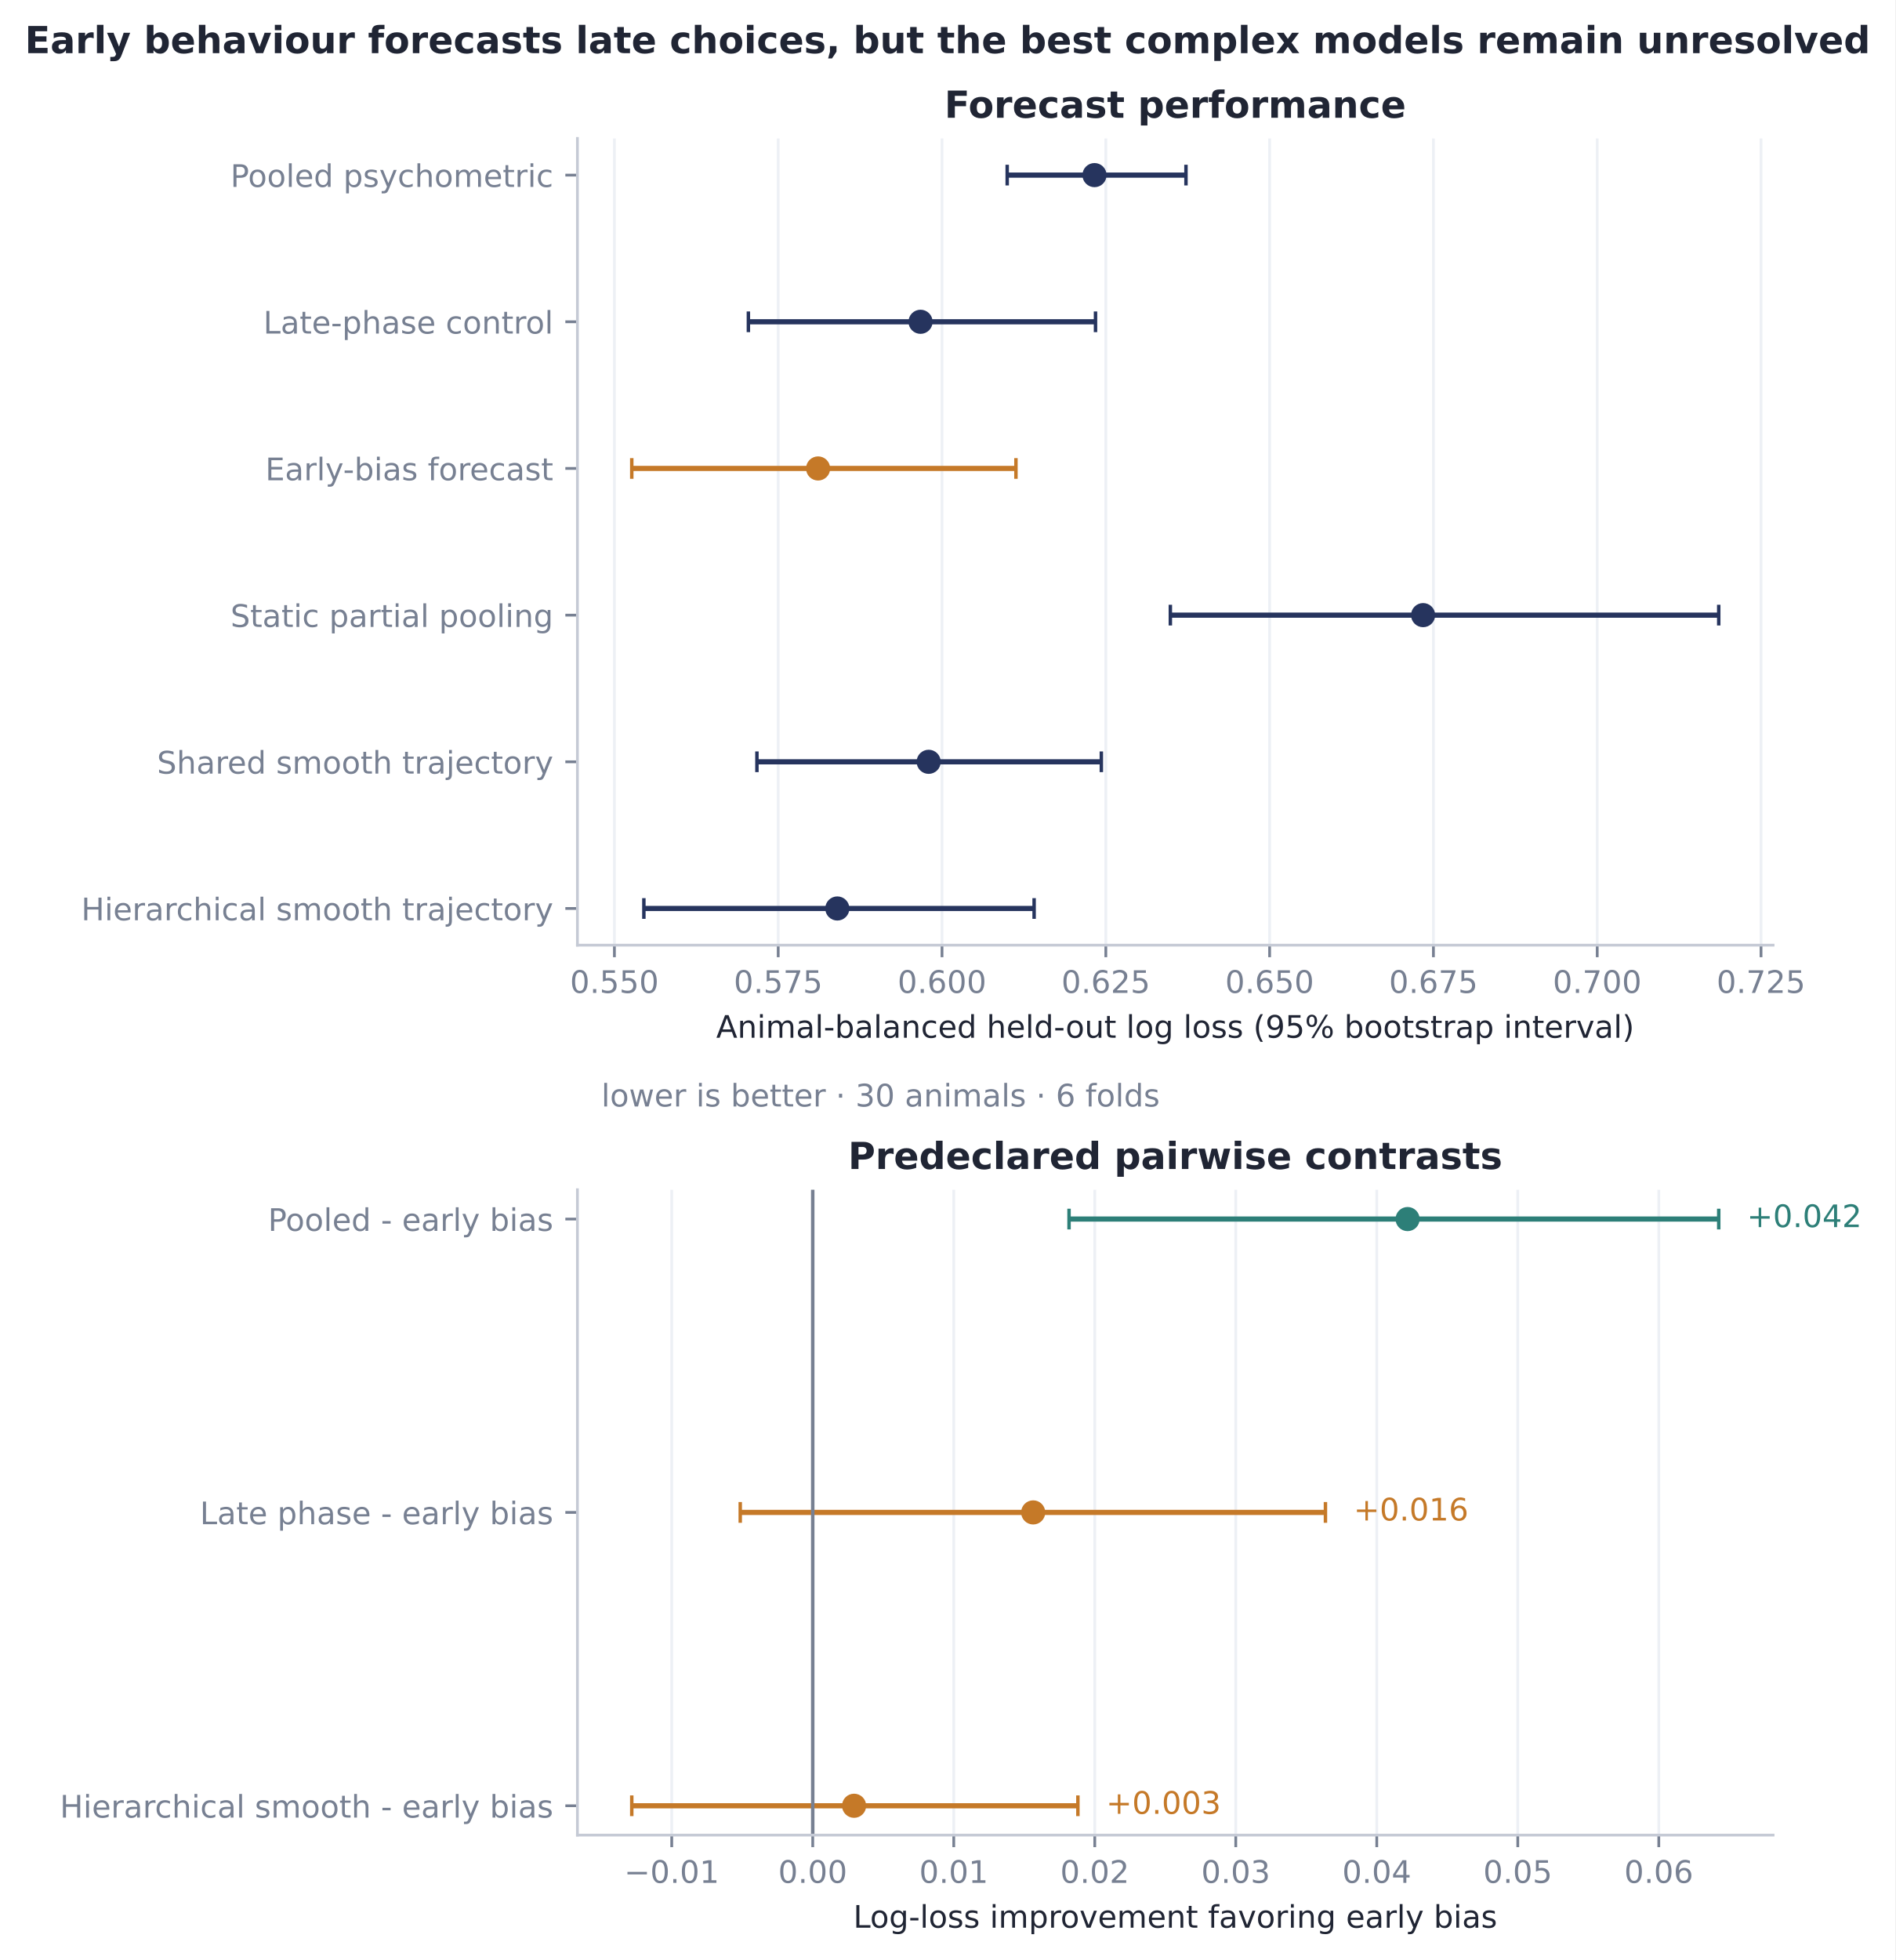
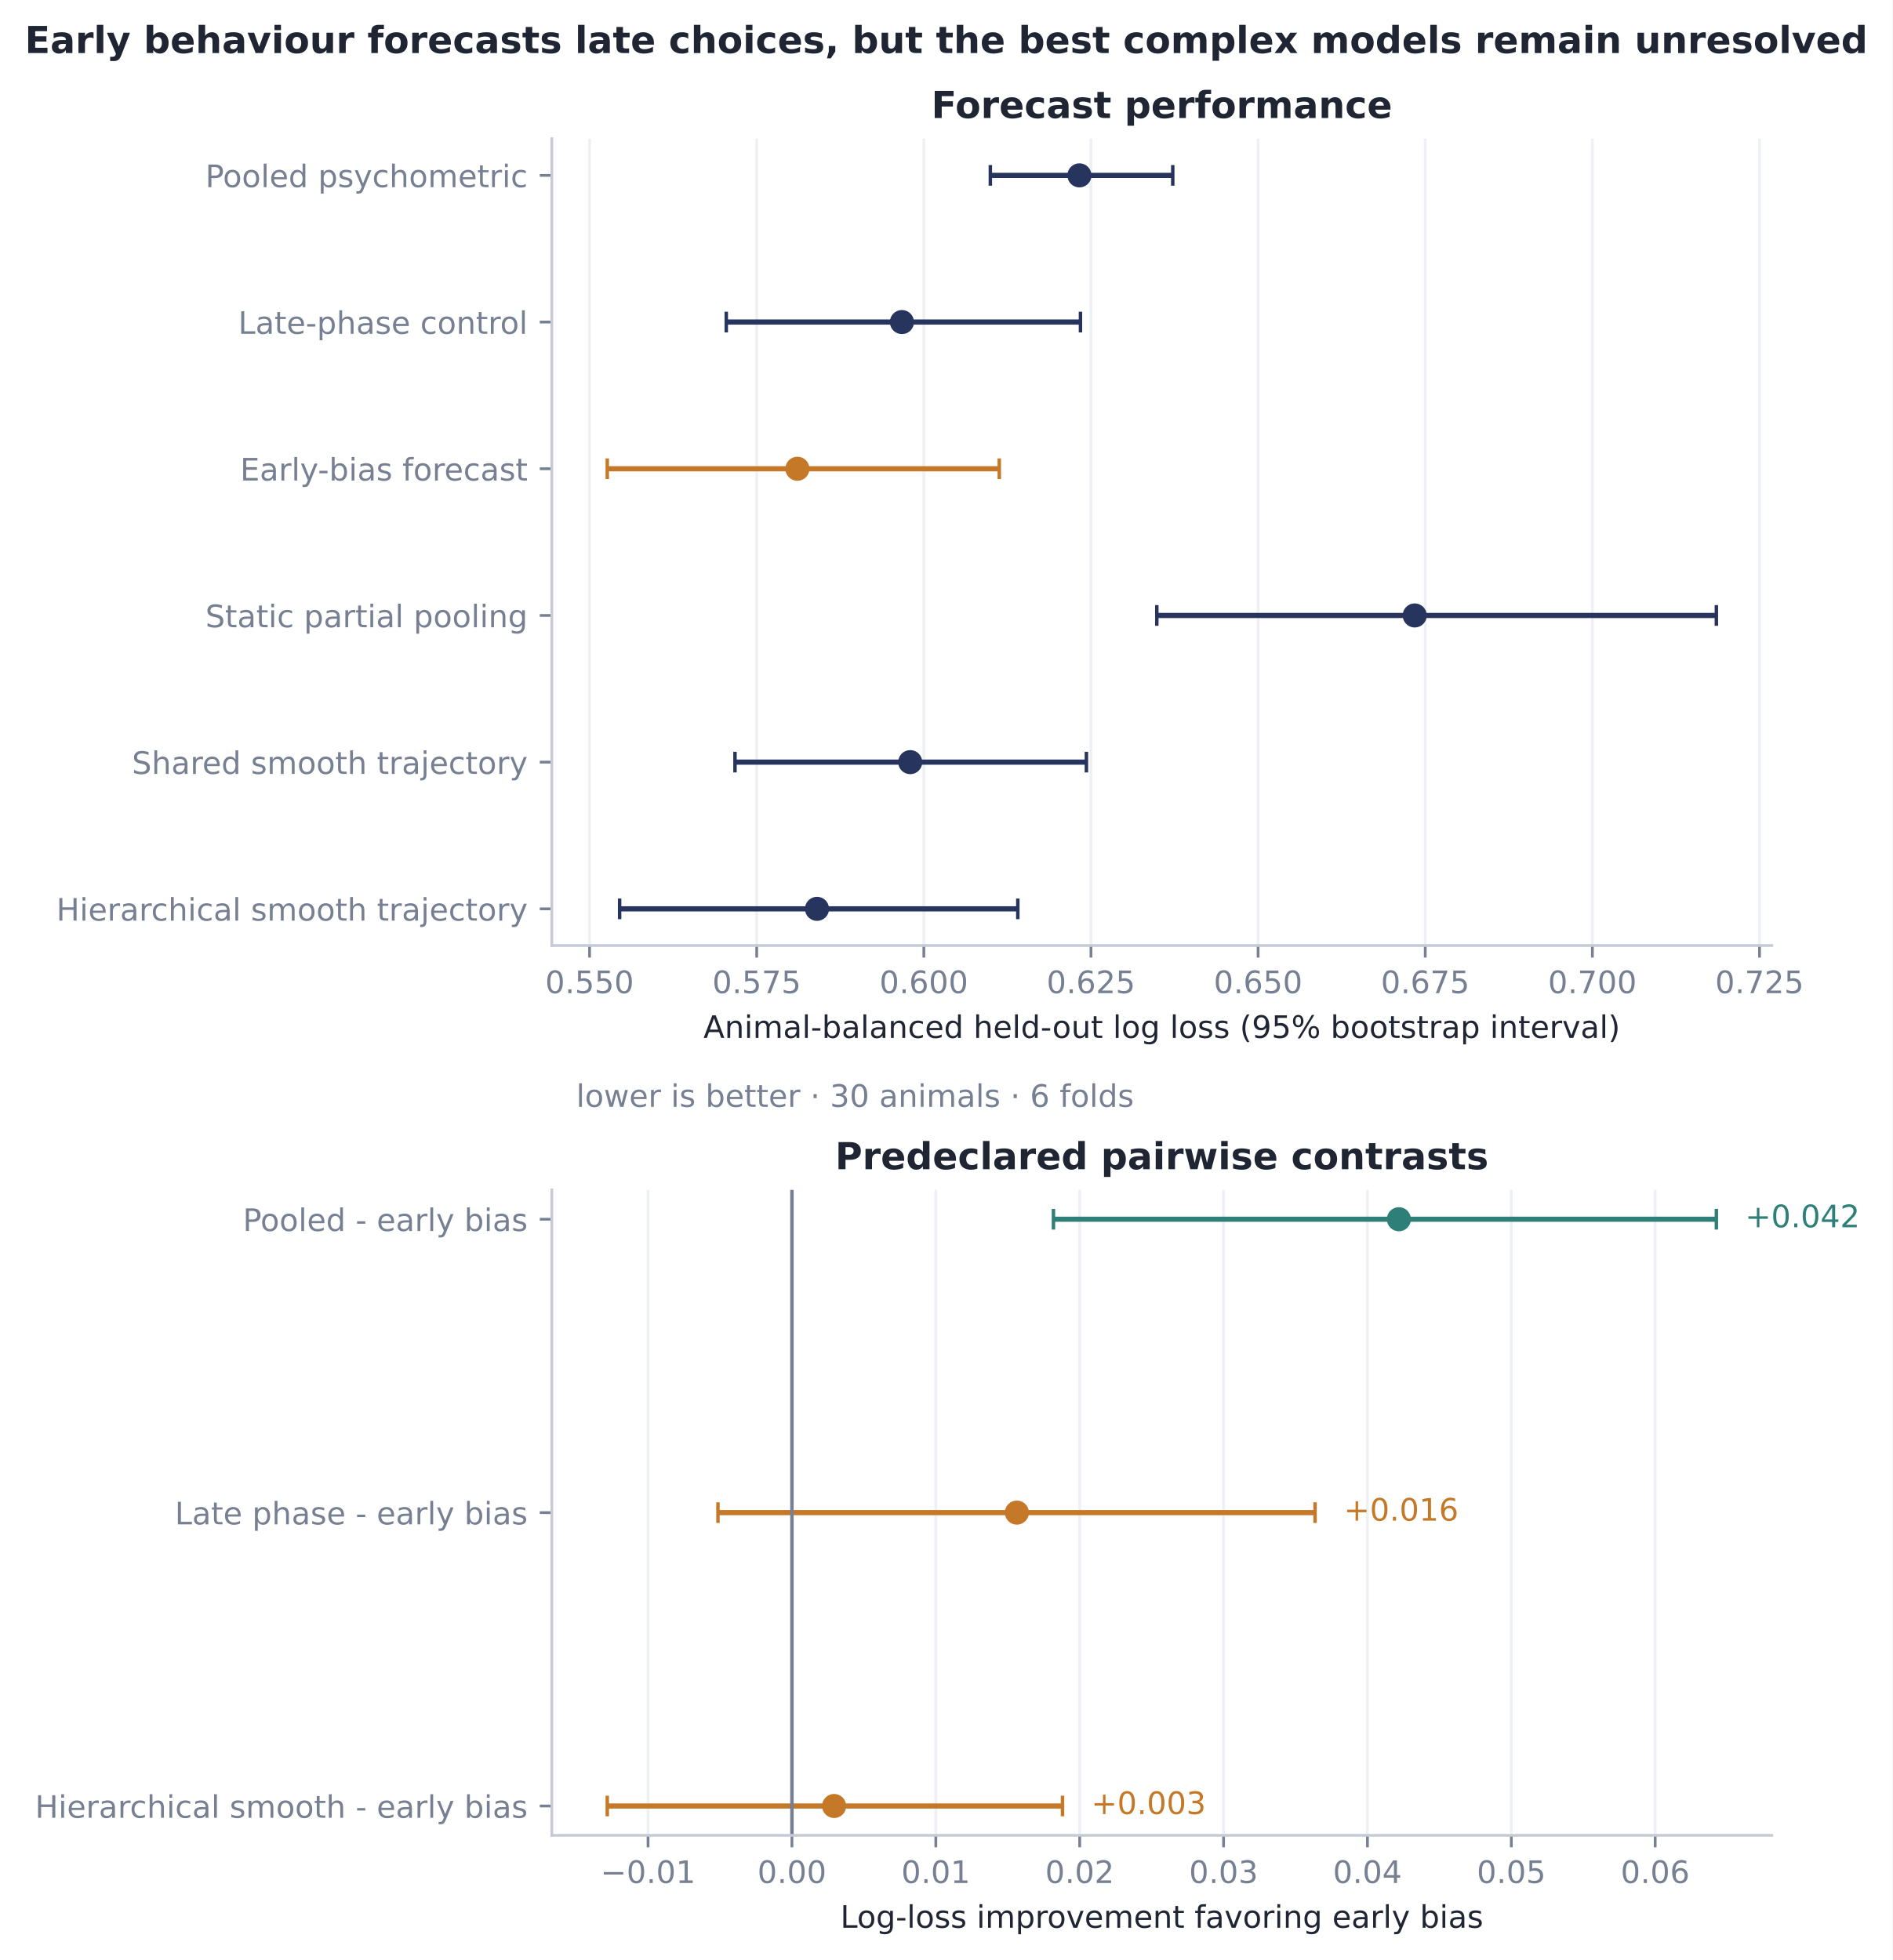
- <svg xmlns="http://www.w3.org/2000/svg" xmlns:xlink="http://www.w3.org/1999/xlink" width="549.447pt" height="568.079pt" viewBox="0 0 549.447 568.079" version="1.1">
+ <svg xmlns="http://www.w3.org/2000/svg" xmlns:xlink="http://www.w3.org/1999/xlink" width="549.447pt" height="569.159pt" viewBox="0 0 549.447 569.159" version="1.1">
  <defs>
    <style type="text/css">*{stroke-linejoin: round; stroke-linecap: butt}</style>
  </defs>
  <g id="figure_1">
    <g id="patch_1">
-       <path d="M 0 568.079 L 549.447 568.079 L 549.447 0 L 0 0 z " style="fill: #ffffff" />
+       <path d="M 0 569.159 L 549.447 569.159 L 549.447 0 L 0 0 z " style="fill: #ffffff" />
    </g>
    <g id="axes_1">
      <g id="patch_2">
-         <path d="M 167.401 273.939 L 514.037 273.939 L 514.037 40.125 L 167.401 40.125 z " style="fill: #ffffff" />
+         <path d="M 160.207 274.564 L 514.397 274.564 L 514.397 40.275 L 160.207 40.275 z " style="fill: #ffffff" />
      </g>
      <g id="matplotlib.axis_1">
        <g id="xtick_1">
          <g id="line2d_1">
-             <path d="M 178.125 273.939 L 178.125 40.125 " clip-path="url(#pd5fa042977)" style="fill: none; stroke: #edf0f5; stroke-width: 0.8; stroke-linecap: square" />
+             <path d="M 171.164 274.564 L 171.164 40.275 " clip-path="url(#p1f2dec7086)" style="fill: none; stroke: #edf0f5; stroke-width: 0.8; stroke-linecap: square" />
          </g>
          <g id="line2d_2">
            <defs>
              <path id="m28d3fa7204" d="M 0 0 L 0 3.5 " style="stroke: #778092; stroke-width: 0.8" />
            </defs>
            <g>
-               <use xlink:href="#m28d3fa7204" x="178.125" y="273.939" style="fill: #778092; stroke: #778092; stroke-width: 0.8" />
+               <use xlink:href="#m28d3fa7204" x="171.164" y="274.564" style="fill: #778092; stroke: #778092; stroke-width: 0.8" />
            </g>
          </g>
          <g id="text_1">
-             <text style="font-size: 9px; font-family: 'DejaVu Sans', sans-serif; text-anchor: middle; fill: #778092" x="178.125" y="287.777" transform="rotate(-0 178.1247 287.7772)">0.550</text>
+             <text style="font-size: 9px; font-family: 'DejaVu Sans', sans-serif; text-anchor: middle; fill: #778092" x="171.164" y="288.402" transform="rotate(-0 171.1641 288.402)">0.550</text>
          </g>
        </g>
        <g id="xtick_2">
          <g id="line2d_3">
-             <path d="M 225.613 273.939 L 225.613 40.125 " clip-path="url(#pd5fa042977)" style="fill: none; stroke: #edf0f5; stroke-width: 0.8; stroke-linecap: square" />
+             <path d="M 219.687 274.564 L 219.687 40.275 " clip-path="url(#p1f2dec7086)" style="fill: none; stroke: #edf0f5; stroke-width: 0.8; stroke-linecap: square" />
          </g>
          <g id="line2d_4">
            <g>
-               <use xlink:href="#m28d3fa7204" x="225.613" y="273.939" style="fill: #778092; stroke: #778092; stroke-width: 0.8" />
+               <use xlink:href="#m28d3fa7204" x="219.687" y="274.564" style="fill: #778092; stroke: #778092; stroke-width: 0.8" />
            </g>
          </g>
          <g id="text_2">
-             <text style="font-size: 9px; font-family: 'DejaVu Sans', sans-serif; text-anchor: middle; fill: #778092" x="225.613" y="287.777" transform="rotate(-0 225.6129 287.7772)">0.575</text>
+             <text style="font-size: 9px; font-family: 'DejaVu Sans', sans-serif; text-anchor: middle; fill: #778092" x="219.687" y="288.402" transform="rotate(-0 219.6872 288.402)">0.575</text>
          </g>
        </g>
        <g id="xtick_3">
          <g id="line2d_5">
-             <path d="M 273.101 273.939 L 273.101 40.125 " clip-path="url(#pd5fa042977)" style="fill: none; stroke: #edf0f5; stroke-width: 0.8; stroke-linecap: square" />
+             <path d="M 268.21 274.564 L 268.21 40.275 " clip-path="url(#p1f2dec7086)" style="fill: none; stroke: #edf0f5; stroke-width: 0.8; stroke-linecap: square" />
          </g>
          <g id="line2d_6">
            <g>
-               <use xlink:href="#m28d3fa7204" x="273.101" y="273.939" style="fill: #778092; stroke: #778092; stroke-width: 0.8" />
+               <use xlink:href="#m28d3fa7204" x="268.21" y="274.564" style="fill: #778092; stroke: #778092; stroke-width: 0.8" />
            </g>
          </g>
          <g id="text_3">
-             <text style="font-size: 9px; font-family: 'DejaVu Sans', sans-serif; text-anchor: middle; fill: #778092" x="273.101" y="287.777" transform="rotate(-0 273.1011 287.7772)">0.600</text>
+             <text style="font-size: 9px; font-family: 'DejaVu Sans', sans-serif; text-anchor: middle; fill: #778092" x="268.21" y="288.402" transform="rotate(-0 268.2103 288.402)">0.600</text>
          </g>
        </g>
        <g id="xtick_4">
          <g id="line2d_7">
-             <path d="M 320.589 273.939 L 320.589 40.125 " clip-path="url(#pd5fa042977)" style="fill: none; stroke: #edf0f5; stroke-width: 0.8; stroke-linecap: square" />
+             <path d="M 316.733 274.564 L 316.733 40.275 " clip-path="url(#p1f2dec7086)" style="fill: none; stroke: #edf0f5; stroke-width: 0.8; stroke-linecap: square" />
          </g>
          <g id="line2d_8">
            <g>
-               <use xlink:href="#m28d3fa7204" x="320.589" y="273.939" style="fill: #778092; stroke: #778092; stroke-width: 0.8" />
+               <use xlink:href="#m28d3fa7204" x="316.733" y="274.564" style="fill: #778092; stroke: #778092; stroke-width: 0.8" />
            </g>
          </g>
          <g id="text_4">
-             <text style="font-size: 9px; font-family: 'DejaVu Sans', sans-serif; text-anchor: middle; fill: #778092" x="320.589" y="287.777" transform="rotate(-0 320.5892 287.7772)">0.625</text>
+             <text style="font-size: 9px; font-family: 'DejaVu Sans', sans-serif; text-anchor: middle; fill: #778092" x="316.733" y="288.402" transform="rotate(-0 316.7334 288.402)">0.625</text>
          </g>
        </g>
        <g id="xtick_5">
          <g id="line2d_9">
-             <path d="M 368.077 273.939 L 368.077 40.125 " clip-path="url(#pd5fa042977)" style="fill: none; stroke: #edf0f5; stroke-width: 0.8; stroke-linecap: square" />
+             <path d="M 365.256 274.564 L 365.256 40.275 " clip-path="url(#p1f2dec7086)" style="fill: none; stroke: #edf0f5; stroke-width: 0.8; stroke-linecap: square" />
          </g>
          <g id="line2d_10">
            <g>
-               <use xlink:href="#m28d3fa7204" x="368.077" y="273.939" style="fill: #778092; stroke: #778092; stroke-width: 0.8" />
+               <use xlink:href="#m28d3fa7204" x="365.256" y="274.564" style="fill: #778092; stroke: #778092; stroke-width: 0.8" />
            </g>
          </g>
          <g id="text_5">
-             <text style="font-size: 9px; font-family: 'DejaVu Sans', sans-serif; text-anchor: middle; fill: #778092" x="368.077" y="287.777" transform="rotate(-0 368.0774 287.7772)">0.650</text>
+             <text style="font-size: 9px; font-family: 'DejaVu Sans', sans-serif; text-anchor: middle; fill: #778092" x="365.256" y="288.402" transform="rotate(-0 365.2565 288.402)">0.650</text>
          </g>
        </g>
        <g id="xtick_6">
          <g id="line2d_11">
-             <path d="M 415.566 273.939 L 415.566 40.125 " clip-path="url(#pd5fa042977)" style="fill: none; stroke: #edf0f5; stroke-width: 0.8; stroke-linecap: square" />
+             <path d="M 413.78 274.564 L 413.78 40.275 " clip-path="url(#p1f2dec7086)" style="fill: none; stroke: #edf0f5; stroke-width: 0.8; stroke-linecap: square" />
          </g>
          <g id="line2d_12">
            <g>
-               <use xlink:href="#m28d3fa7204" x="415.566" y="273.939" style="fill: #778092; stroke: #778092; stroke-width: 0.8" />
+               <use xlink:href="#m28d3fa7204" x="413.78" y="274.564" style="fill: #778092; stroke: #778092; stroke-width: 0.8" />
            </g>
          </g>
          <g id="text_6">
-             <text style="font-size: 9px; font-family: 'DejaVu Sans', sans-serif; text-anchor: middle; fill: #778092" x="415.566" y="287.777" transform="rotate(-0 415.5656 287.7772)">0.675</text>
+             <text style="font-size: 9px; font-family: 'DejaVu Sans', sans-serif; text-anchor: middle; fill: #778092" x="413.78" y="288.402" transform="rotate(-0 413.7796 288.402)">0.675</text>
          </g>
        </g>
        <g id="xtick_7">
          <g id="line2d_13">
-             <path d="M 463.054 273.939 L 463.054 40.125 " clip-path="url(#pd5fa042977)" style="fill: none; stroke: #edf0f5; stroke-width: 0.8; stroke-linecap: square" />
+             <path d="M 462.303 274.564 L 462.303 40.275 " clip-path="url(#p1f2dec7086)" style="fill: none; stroke: #edf0f5; stroke-width: 0.8; stroke-linecap: square" />
          </g>
          <g id="line2d_14">
            <g>
-               <use xlink:href="#m28d3fa7204" x="463.054" y="273.939" style="fill: #778092; stroke: #778092; stroke-width: 0.8" />
+               <use xlink:href="#m28d3fa7204" x="462.303" y="274.564" style="fill: #778092; stroke: #778092; stroke-width: 0.8" />
            </g>
          </g>
          <g id="text_7">
-             <text style="font-size: 9px; font-family: 'DejaVu Sans', sans-serif; text-anchor: middle; fill: #778092" x="463.054" y="287.777" transform="rotate(-0 463.0538 287.7772)">0.700</text>
+             <text style="font-size: 9px; font-family: 'DejaVu Sans', sans-serif; text-anchor: middle; fill: #778092" x="462.303" y="288.402" transform="rotate(-0 462.3027 288.402)">0.700</text>
          </g>
        </g>
        <g id="xtick_8">
          <g id="line2d_15">
-             <path d="M 510.542 273.939 L 510.542 40.125 " clip-path="url(#pd5fa042977)" style="fill: none; stroke: #edf0f5; stroke-width: 0.8; stroke-linecap: square" />
+             <path d="M 510.826 274.564 L 510.826 40.275 " clip-path="url(#p1f2dec7086)" style="fill: none; stroke: #edf0f5; stroke-width: 0.8; stroke-linecap: square" />
          </g>
          <g id="line2d_16">
            <g>
-               <use xlink:href="#m28d3fa7204" x="510.542" y="273.939" style="fill: #778092; stroke: #778092; stroke-width: 0.8" />
+               <use xlink:href="#m28d3fa7204" x="510.826" y="274.564" style="fill: #778092; stroke: #778092; stroke-width: 0.8" />
            </g>
          </g>
          <g id="text_8">
-             <text style="font-size: 9px; font-family: 'DejaVu Sans', sans-serif; text-anchor: middle; fill: #778092" x="510.542" y="287.777" transform="rotate(-0 510.5419 287.7772)">0.725</text>
+             <text style="font-size: 9px; font-family: 'DejaVu Sans', sans-serif; text-anchor: middle; fill: #778092" x="510.826" y="288.402" transform="rotate(-0 510.8258 288.402)">0.725</text>
          </g>
        </g>
        <g id="text_9">
-           <text style="font-size: 9px; font-family: 'DejaVu Sans', sans-serif; text-anchor: middle; fill: #202534" x="340.719" y="300.778" transform="rotate(-0 340.7192 300.7779)">Animal-balanced held-out log loss (95% bootstrap interval)</text>
+           <text style="font-size: 9px; font-family: 'DejaVu Sans', sans-serif; text-anchor: middle; fill: #202534" x="337.302" y="301.403" transform="rotate(-0 337.302 301.4027)">Animal-balanced held-out log loss (95% bootstrap interval)</text>
        </g>
      </g>
      <g id="matplotlib.axis_2">
        <g id="ytick_1">
          <g id="line2d_17">
            <defs>
              <path id="m7015adcf46" d="M 0 0 L -3.5 0 " style="stroke: #778092; stroke-width: 0.8" />
            </defs>
            <g>
-               <use xlink:href="#m7015adcf46" x="167.401" y="50.753" style="fill: #778092; stroke: #778092; stroke-width: 0.8" />
+               <use xlink:href="#m7015adcf46" x="160.207" y="50.924" style="fill: #778092; stroke: #778092; stroke-width: 0.8" />
            </g>
          </g>
          <g id="text_10">
-             <text style="font-size: 9px; font-family: 'DejaVu Sans', sans-serif; text-anchor: end; fill: #778092" x="160.401" y="54.173" transform="rotate(-0 160.4011 54.17267)">Pooled psychometric</text>
+             <text style="font-size: 9px; font-family: 'DejaVu Sans', sans-serif; text-anchor: end; fill: #778092" x="153.207" y="54.343" transform="rotate(-0 153.2067 54.34336)">Pooled psychometric</text>
          </g>
        </g>
        <g id="ytick_2">
          <g id="line2d_18">
            <g>
-               <use xlink:href="#m7015adcf46" x="167.401" y="93.265" style="fill: #778092; stroke: #778092; stroke-width: 0.8" />
+               <use xlink:href="#m7015adcf46" x="160.207" y="93.522" style="fill: #778092; stroke: #778092; stroke-width: 0.8" />
            </g>
          </g>
          <g id="text_11">
-             <text style="font-size: 9px; font-family: 'DejaVu Sans', sans-serif; text-anchor: end; fill: #778092" x="160.401" y="96.684" transform="rotate(-0 160.4011 96.68427)">Late-phase control</text>
+             <text style="font-size: 9px; font-family: 'DejaVu Sans', sans-serif; text-anchor: end; fill: #778092" x="153.207" y="96.941" transform="rotate(-0 153.2067 96.94146)">Late-phase control</text>
          </g>
        </g>
        <g id="ytick_3">
          <g id="line2d_19">
            <g>
-               <use xlink:href="#m7015adcf46" x="167.401" y="135.777" style="fill: #778092; stroke: #778092; stroke-width: 0.8" />
+               <use xlink:href="#m7015adcf46" x="160.207" y="136.12" style="fill: #778092; stroke: #778092; stroke-width: 0.8" />
            </g>
          </g>
          <g id="text_12">
-             <text style="font-size: 9px; font-family: 'DejaVu Sans', sans-serif; text-anchor: end; fill: #778092" x="160.401" y="139.196" transform="rotate(-0 160.4011 139.1959)">Early-bias forecast</text>
+             <text style="font-size: 9px; font-family: 'DejaVu Sans', sans-serif; text-anchor: end; fill: #778092" x="153.207" y="139.54" transform="rotate(-0 153.2067 139.5396)">Early-bias forecast</text>
          </g>
        </g>
        <g id="ytick_4">
          <g id="line2d_20">
            <g>
-               <use xlink:href="#m7015adcf46" x="167.401" y="178.288" style="fill: #778092; stroke: #778092; stroke-width: 0.8" />
+               <use xlink:href="#m7015adcf46" x="160.207" y="178.718" style="fill: #778092; stroke: #778092; stroke-width: 0.8" />
            </g>
          </g>
          <g id="text_13">
-             <text style="font-size: 9px; font-family: 'DejaVu Sans', sans-serif; text-anchor: end; fill: #778092" x="160.401" y="181.707" transform="rotate(-0 160.4011 181.7075)">Static partial pooling</text>
+             <text style="font-size: 9px; font-family: 'DejaVu Sans', sans-serif; text-anchor: end; fill: #778092" x="153.207" y="182.138" transform="rotate(-0 153.2067 182.1377)">Static partial pooling</text>
          </g>
        </g>
        <g id="ytick_5">
          <g id="line2d_21">
            <g>
-               <use xlink:href="#m7015adcf46" x="167.401" y="220.8" style="fill: #778092; stroke: #778092; stroke-width: 0.8" />
+               <use xlink:href="#m7015adcf46" x="160.207" y="221.316" style="fill: #778092; stroke: #778092; stroke-width: 0.8" />
            </g>
          </g>
          <g id="text_14">
-             <text style="font-size: 9px; font-family: 'DejaVu Sans', sans-serif; text-anchor: end; fill: #778092" x="160.401" y="224.219" transform="rotate(-0 160.4011 224.2191)">Shared smooth trajectory</text>
+             <text style="font-size: 9px; font-family: 'DejaVu Sans', sans-serif; text-anchor: end; fill: #778092" x="153.207" y="224.736" transform="rotate(-0 153.2067 224.7358)">Shared smooth trajectory</text>
          </g>
        </g>
        <g id="ytick_6">
          <g id="line2d_22">
            <g>
-               <use xlink:href="#m7015adcf46" x="167.401" y="263.311" style="fill: #778092; stroke: #778092; stroke-width: 0.8" />
+               <use xlink:href="#m7015adcf46" x="160.207" y="263.915" style="fill: #778092; stroke: #778092; stroke-width: 0.8" />
            </g>
          </g>
          <g id="text_15">
-             <text style="font-size: 9px; font-family: 'DejaVu Sans', sans-serif; text-anchor: end; fill: #778092" x="160.401" y="266.731" transform="rotate(-0 160.4011 266.7307)">Hierarchical smooth trajectory</text>
+             <text style="font-size: 9px; font-family: 'DejaVu Sans', sans-serif; text-anchor: end; fill: #778092" x="153.207" y="267.334" transform="rotate(-0 153.2067 267.3339)">Hierarchical smooth trajectory</text>
          </g>
        </g>
      </g>
      <g id="LineCollection_1">
-         <path d="M 291.998 50.753 L 343.827 50.753 " clip-path="url(#pd5fa042977)" style="fill: none; stroke: #26345e; stroke-width: 1.5" />
+         <path d="M 287.519 50.924 L 340.478 50.924 " clip-path="url(#p1f2dec7086)" style="fill: none; stroke: #26345e; stroke-width: 1.5" />
      </g>
      <g id="line2d_23">
        <defs>
          <path id="m1f1aab468a" d="M 0 3 L 0 -3 " style="stroke: #26345e" />
        </defs>
-         <g clip-path="url(#pd5fa042977)">
-           <use xlink:href="#m1f1aab468a" x="291.998" y="50.753" style="fill: #26345e; stroke: #26345e" />
+         <g clip-path="url(#p1f2dec7086)">
+           <use xlink:href="#m1f1aab468a" x="287.519" y="50.924" style="fill: #26345e; stroke: #26345e" />
        </g>
      </g>
      <g id="line2d_24">
-         <g clip-path="url(#pd5fa042977)">
-           <use xlink:href="#m1f1aab468a" x="343.827" y="50.753" style="fill: #26345e; stroke: #26345e" />
+         <g clip-path="url(#p1f2dec7086)">
+           <use xlink:href="#m1f1aab468a" x="340.478" y="50.924" style="fill: #26345e; stroke: #26345e" />
        </g>
      </g>
      <g id="LineCollection_2">
-         <path d="M 216.965 93.265 L 317.602 93.265 " clip-path="url(#pd5fa042977)" style="fill: none; stroke: #26345e; stroke-width: 1.5" />
+         <path d="M 210.851 93.522 L 313.681 93.522 " clip-path="url(#p1f2dec7086)" style="fill: none; stroke: #26345e; stroke-width: 1.5" />
      </g>
      <g id="line2d_25">
-         <g clip-path="url(#pd5fa042977)">
-           <use xlink:href="#m1f1aab468a" x="216.965" y="93.265" style="fill: #26345e; stroke: #26345e" />
+         <g clip-path="url(#p1f2dec7086)">
+           <use xlink:href="#m1f1aab468a" x="210.851" y="93.522" style="fill: #26345e; stroke: #26345e" />
        </g>
      </g>
      <g id="line2d_26">
-         <g clip-path="url(#pd5fa042977)">
-           <use xlink:href="#m1f1aab468a" x="317.602" y="93.265" style="fill: #26345e; stroke: #26345e" />
+         <g clip-path="url(#p1f2dec7086)">
+           <use xlink:href="#m1f1aab468a" x="313.681" y="93.522" style="fill: #26345e; stroke: #26345e" />
        </g>
      </g>
      <g id="LineCollection_3">
-         <path d="M 183.157 135.777 L 294.535 135.777 " clip-path="url(#pd5fa042977)" style="fill: none; stroke: #c57928; stroke-width: 1.5" />
+         <path d="M 176.306 136.12 L 290.112 136.12 " clip-path="url(#p1f2dec7086)" style="fill: none; stroke: #c57928; stroke-width: 1.5" />
      </g>
      <g id="line2d_27">
        <defs>
          <path id="me8127b016b" d="M 0 3 L 0 -3 " style="stroke: #c57928" />
        </defs>
-         <g clip-path="url(#pd5fa042977)">
-           <use xlink:href="#me8127b016b" x="183.157" y="135.777" style="fill: #c57928; stroke: #c57928" />
+         <g clip-path="url(#p1f2dec7086)">
+           <use xlink:href="#me8127b016b" x="176.306" y="136.12" style="fill: #c57928; stroke: #c57928" />
        </g>
      </g>
      <g id="line2d_28">
-         <g clip-path="url(#pd5fa042977)">
-           <use xlink:href="#me8127b016b" x="294.535" y="135.777" style="fill: #c57928; stroke: #c57928" />
+         <g clip-path="url(#p1f2dec7086)">
+           <use xlink:href="#me8127b016b" x="290.112" y="136.12" style="fill: #c57928; stroke: #c57928" />
        </g>
      </g>
      <g id="LineCollection_4">
-         <path d="M 339.299 178.288 L 498.281 178.288 " clip-path="url(#pd5fa042977)" style="fill: none; stroke: #26345e; stroke-width: 1.5" />
+         <path d="M 335.851 178.718 L 498.298 178.718 " clip-path="url(#p1f2dec7086)" style="fill: none; stroke: #26345e; stroke-width: 1.5" />
      </g>
      <g id="line2d_29">
-         <g clip-path="url(#pd5fa042977)">
-           <use xlink:href="#m1f1aab468a" x="339.299" y="178.288" style="fill: #26345e; stroke: #26345e" />
+         <g clip-path="url(#p1f2dec7086)">
+           <use xlink:href="#m1f1aab468a" x="335.851" y="178.718" style="fill: #26345e; stroke: #26345e" />
        </g>
      </g>
      <g id="line2d_30">
-         <g clip-path="url(#pd5fa042977)">
-           <use xlink:href="#m1f1aab468a" x="498.281" y="178.288" style="fill: #26345e; stroke: #26345e" />
+         <g clip-path="url(#p1f2dec7086)">
+           <use xlink:href="#m1f1aab468a" x="498.298" y="178.718" style="fill: #26345e; stroke: #26345e" />
        </g>
      </g>
      <g id="LineCollection_5">
-         <path d="M 219.443 220.8 L 319.293 220.8 " clip-path="url(#pd5fa042977)" style="fill: none; stroke: #26345e; stroke-width: 1.5" />
+         <path d="M 213.382 221.316 L 315.408 221.316 " clip-path="url(#p1f2dec7086)" style="fill: none; stroke: #26345e; stroke-width: 1.5" />
      </g>
      <g id="line2d_31">
-         <g clip-path="url(#pd5fa042977)">
-           <use xlink:href="#m1f1aab468a" x="219.443" y="220.8" style="fill: #26345e; stroke: #26345e" />
+         <g clip-path="url(#p1f2dec7086)">
+           <use xlink:href="#m1f1aab468a" x="213.382" y="221.316" style="fill: #26345e; stroke: #26345e" />
        </g>
      </g>
      <g id="line2d_32">
-         <g clip-path="url(#pd5fa042977)">
-           <use xlink:href="#m1f1aab468a" x="319.293" y="220.8" style="fill: #26345e; stroke: #26345e" />
+         <g clip-path="url(#p1f2dec7086)">
+           <use xlink:href="#m1f1aab468a" x="315.408" y="221.316" style="fill: #26345e; stroke: #26345e" />
        </g>
      </g>
      <g id="LineCollection_6">
-         <path d="M 186.666 263.311 L 299.804 263.311 " clip-path="url(#pd5fa042977)" style="fill: none; stroke: #26345e; stroke-width: 1.5" />
+         <path d="M 179.892 263.915 L 295.495 263.915 " clip-path="url(#p1f2dec7086)" style="fill: none; stroke: #26345e; stroke-width: 1.5" />
      </g>
      <g id="line2d_33">
-         <g clip-path="url(#pd5fa042977)">
-           <use xlink:href="#m1f1aab468a" x="186.666" y="263.311" style="fill: #26345e; stroke: #26345e" />
+         <g clip-path="url(#p1f2dec7086)">
+           <use xlink:href="#m1f1aab468a" x="179.892" y="263.915" style="fill: #26345e; stroke: #26345e" />
        </g>
      </g>
      <g id="line2d_34">
-         <g clip-path="url(#pd5fa042977)">
-           <use xlink:href="#m1f1aab468a" x="299.804" y="263.311" style="fill: #26345e; stroke: #26345e" />
+         <g clip-path="url(#p1f2dec7086)">
+           <use xlink:href="#m1f1aab468a" x="295.495" y="263.915" style="fill: #26345e; stroke: #26345e" />
        </g>
      </g>
      <g id="line2d_35">
        <defs>
          <path id="m50578b6852" d="M 0 3 C 0.796 3 1.559 2.684 2.121 2.121 C 2.684 1.559 3 0.796 3 0 C 3 -0.796 2.684 -1.559 2.121 -2.121 C 1.559 -2.684 0.796 -3 0 -3 C -0.796 -3 -1.559 -2.684 -2.121 -2.121 C -2.684 -1.559 -3 -0.796 -3 0 C -3 0.796 -2.684 1.559 -2.121 2.121 C -1.559 2.684 -0.796 3 0 3 z " style="stroke: #26345e" />
        </defs>
-         <g clip-path="url(#pd5fa042977)">
-           <use xlink:href="#m50578b6852" x="317.309" y="50.753" style="fill: #26345e; stroke: #26345e" />
+         <g clip-path="url(#p1f2dec7086)">
+           <use xlink:href="#m50578b6852" x="313.382" y="50.924" style="fill: #26345e; stroke: #26345e" />
        </g>
      </g>
      <g id="line2d_36">
-         <g clip-path="url(#pd5fa042977)">
-           <use xlink:href="#m50578b6852" x="266.874" y="93.265" style="fill: #26345e; stroke: #26345e" />
+         <g clip-path="url(#p1f2dec7086)">
+           <use xlink:href="#m50578b6852" x="261.848" y="93.522" style="fill: #26345e; stroke: #26345e" />
        </g>
      </g>
      <g id="line2d_37">
        <defs>
          <path id="m209ed6161c" d="M 0 3 C 0.796 3 1.559 2.684 2.121 2.121 C 2.684 1.559 3 0.796 3 0 C 3 -0.796 2.684 -1.559 2.121 -2.121 C 1.559 -2.684 0.796 -3 0 -3 C -0.796 -3 -1.559 -2.684 -2.121 -2.121 C -2.684 -1.559 -3 -0.796 -3 0 C -3 0.796 -2.684 1.559 -2.121 2.121 C -1.559 2.684 -0.796 3 0 3 z " style="stroke: #c57928" />
        </defs>
-         <g clip-path="url(#pd5fa042977)">
-           <use xlink:href="#m209ed6161c" x="237.177" y="135.777" style="fill: #c57928; stroke: #c57928" />
+         <g clip-path="url(#p1f2dec7086)">
+           <use xlink:href="#m209ed6161c" x="231.504" y="136.12" style="fill: #c57928; stroke: #c57928" />
        </g>
      </g>
      <g id="line2d_38">
-         <g clip-path="url(#pd5fa042977)">
-           <use xlink:href="#m50578b6852" x="412.577" y="178.288" style="fill: #26345e; stroke: #26345e" />
+         <g clip-path="url(#p1f2dec7086)">
+           <use xlink:href="#m50578b6852" x="410.726" y="178.718" style="fill: #26345e; stroke: #26345e" />
        </g>
      </g>
      <g id="line2d_39">
-         <g clip-path="url(#pd5fa042977)">
-           <use xlink:href="#m50578b6852" x="269.232" y="220.8" style="fill: #26345e; stroke: #26345e" />
+         <g clip-path="url(#p1f2dec7086)">
+           <use xlink:href="#m50578b6852" x="264.257" y="221.316" style="fill: #26345e; stroke: #26345e" />
        </g>
      </g>
      <g id="line2d_40">
-         <g clip-path="url(#pd5fa042977)">
-           <use xlink:href="#m50578b6852" x="242.748" y="263.311" style="fill: #26345e; stroke: #26345e" />
+         <g clip-path="url(#p1f2dec7086)">
+           <use xlink:href="#m50578b6852" x="237.195" y="263.915" style="fill: #26345e; stroke: #26345e" />
        </g>
      </g>
      <g id="patch_3">
-         <path d="M 167.401 273.939 L 167.401 40.125 " style="fill: none; stroke: #c5cad5; stroke-width: 0.8; stroke-linejoin: miter; stroke-linecap: square" />
+         <path d="M 160.207 274.564 L 160.207 40.275 " style="fill: none; stroke: #c5cad5; stroke-width: 0.8; stroke-linejoin: miter; stroke-linecap: square" />
      </g>
      <g id="patch_4">
-         <path d="M 167.401 273.939 L 514.037 273.939 " style="fill: none; stroke: #c5cad5; stroke-width: 0.8; stroke-linejoin: miter; stroke-linecap: square" />
+         <path d="M 160.207 274.564 L 514.397 274.564 " style="fill: none; stroke: #c5cad5; stroke-width: 0.8; stroke-linejoin: miter; stroke-linecap: square" />
      </g>
      <g id="text_16">
-         <text style="font-size: 9px; font-family: 'DejaVu Sans', sans-serif; text-anchor: start; fill: #778092" x="174.334" y="320.702" transform="rotate(-0 174.3338 320.702)">lower is better · 30 animals · 6 folds</text>
+         <text style="font-size: 9px; font-family: 'DejaVu Sans', sans-serif; text-anchor: start; fill: #778092" x="167.291" y="321.422" transform="rotate(-0 167.2905 321.422)">lower is better · 30 animals · 6 folds</text>
      </g>
      <g id="text_17">
-         <text style="font-weight: 600; font-size: 10.8px; font-family: 'DejaVu Sans', sans-serif; text-anchor: middle; fill: #202534" x="340.719" y="34.125" transform="rotate(-0 340.7192 34.12547)">Forecast performance</text>
+         <text style="font-weight: 600; font-size: 10.8px; font-family: 'DejaVu Sans', sans-serif; text-anchor: middle; fill: #202534" x="337.302" y="34.275" transform="rotate(-0 337.302 34.27453)">Forecast performance</text>
      </g>
    </g>
    <g id="axes_2">
      <g id="patch_5">
-         <path d="M 167.401 531.878 L 514.037 531.878 L 514.037 344.827 L 167.401 344.827 z " style="fill: #ffffff" />
+         <path d="M 160.207 532.958 L 514.397 532.958 L 514.397 345.526 L 160.207 345.526 z " style="fill: #ffffff" />
      </g>
      <g id="matplotlib.axis_3">
        <g id="xtick_9">
          <g id="line2d_41">
-             <path d="M 194.743 531.878 L 194.743 344.827 " clip-path="url(#pc1a933c908)" style="fill: none; stroke: #edf0f5; stroke-width: 0.8; stroke-linecap: square" />
+             <path d="M 188.144 532.958 L 188.144 345.526 " clip-path="url(#p984eb3f566)" style="fill: none; stroke: #edf0f5; stroke-width: 0.8; stroke-linecap: square" />
          </g>
          <g id="line2d_42">
            <g>
-               <use xlink:href="#m28d3fa7204" x="194.743" y="531.878" style="fill: #778092; stroke: #778092; stroke-width: 0.8" />
+               <use xlink:href="#m28d3fa7204" x="188.144" y="532.958" style="fill: #778092; stroke: #778092; stroke-width: 0.8" />
            </g>
          </g>
          <g id="text_18">
-             <text style="font-size: 9px; font-family: 'DejaVu Sans', sans-serif; text-anchor: middle; fill: #778092" x="194.743" y="545.716" transform="rotate(-0 194.7427 545.7158)">−0.01</text>
+             <text style="font-size: 9px; font-family: 'DejaVu Sans', sans-serif; text-anchor: middle; fill: #778092" x="188.144" y="546.796" transform="rotate(-0 188.1441 546.7958)">−0.01</text>
          </g>
        </g>
        <g id="xtick_10">
          <g id="line2d_43">
-             <path d="M 235.623 531.878 L 235.623 344.827 " clip-path="url(#pc1a933c908)" style="fill: none; stroke: #edf0f5; stroke-width: 0.8; stroke-linecap: square" />
+             <path d="M 229.915 532.958 L 229.915 345.526 " clip-path="url(#p984eb3f566)" style="fill: none; stroke: #edf0f5; stroke-width: 0.8; stroke-linecap: square" />
          </g>
          <g id="line2d_44">
            <g>
-               <use xlink:href="#m28d3fa7204" x="235.623" y="531.878" style="fill: #778092; stroke: #778092; stroke-width: 0.8" />
+               <use xlink:href="#m28d3fa7204" x="229.915" y="532.958" style="fill: #778092; stroke: #778092; stroke-width: 0.8" />
            </g>
          </g>
          <g id="text_19">
-             <text style="font-size: 9px; font-family: 'DejaVu Sans', sans-serif; text-anchor: middle; fill: #778092" x="235.623" y="545.716" transform="rotate(-0 235.6227 545.7158)">0.00</text>
+             <text style="font-size: 9px; font-family: 'DejaVu Sans', sans-serif; text-anchor: middle; fill: #778092" x="229.915" y="546.796" transform="rotate(-0 229.9151 546.7958)">0.00</text>
          </g>
        </g>
        <g id="xtick_11">
          <g id="line2d_45">
-             <path d="M 276.503 531.878 L 276.503 344.827 " clip-path="url(#pc1a933c908)" style="fill: none; stroke: #edf0f5; stroke-width: 0.8; stroke-linecap: square" />
+             <path d="M 271.686 532.958 L 271.686 345.526 " clip-path="url(#p984eb3f566)" style="fill: none; stroke: #edf0f5; stroke-width: 0.8; stroke-linecap: square" />
          </g>
          <g id="line2d_46">
            <g>
-               <use xlink:href="#m28d3fa7204" x="276.503" y="531.878" style="fill: #778092; stroke: #778092; stroke-width: 0.8" />
+               <use xlink:href="#m28d3fa7204" x="271.686" y="532.958" style="fill: #778092; stroke: #778092; stroke-width: 0.8" />
            </g>
          </g>
          <g id="text_20">
-             <text style="font-size: 9px; font-family: 'DejaVu Sans', sans-serif; text-anchor: middle; fill: #778092" x="276.503" y="545.716" transform="rotate(-0 276.5028 545.7158)">0.01</text>
+             <text style="font-size: 9px; font-family: 'DejaVu Sans', sans-serif; text-anchor: middle; fill: #778092" x="271.686" y="546.796" transform="rotate(-0 271.6861 546.7958)">0.01</text>
          </g>
        </g>
        <g id="xtick_12">
          <g id="line2d_47">
-             <path d="M 317.383 531.878 L 317.383 344.827 " clip-path="url(#pc1a933c908)" style="fill: none; stroke: #edf0f5; stroke-width: 0.8; stroke-linecap: square" />
+             <path d="M 313.457 532.958 L 313.457 345.526 " clip-path="url(#p984eb3f566)" style="fill: none; stroke: #edf0f5; stroke-width: 0.8; stroke-linecap: square" />
          </g>
          <g id="line2d_48">
            <g>
-               <use xlink:href="#m28d3fa7204" x="317.383" y="531.878" style="fill: #778092; stroke: #778092; stroke-width: 0.8" />
+               <use xlink:href="#m28d3fa7204" x="313.457" y="532.958" style="fill: #778092; stroke: #778092; stroke-width: 0.8" />
            </g>
          </g>
          <g id="text_21">
-             <text style="font-size: 9px; font-family: 'DejaVu Sans', sans-serif; text-anchor: middle; fill: #778092" x="317.383" y="545.716" transform="rotate(-0 317.3828 545.7158)">0.02</text>
+             <text style="font-size: 9px; font-family: 'DejaVu Sans', sans-serif; text-anchor: middle; fill: #778092" x="313.457" y="546.796" transform="rotate(-0 313.4571 546.7958)">0.02</text>
          </g>
        </g>
        <g id="xtick_13">
          <g id="line2d_49">
-             <path d="M 358.263 531.878 L 358.263 344.827 " clip-path="url(#pc1a933c908)" style="fill: none; stroke: #edf0f5; stroke-width: 0.8; stroke-linecap: square" />
+             <path d="M 355.228 532.958 L 355.228 345.526 " clip-path="url(#p984eb3f566)" style="fill: none; stroke: #edf0f5; stroke-width: 0.8; stroke-linecap: square" />
          </g>
          <g id="line2d_50">
            <g>
-               <use xlink:href="#m28d3fa7204" x="358.263" y="531.878" style="fill: #778092; stroke: #778092; stroke-width: 0.8" />
+               <use xlink:href="#m28d3fa7204" x="355.228" y="532.958" style="fill: #778092; stroke: #778092; stroke-width: 0.8" />
            </g>
          </g>
          <g id="text_22">
-             <text style="font-size: 9px; font-family: 'DejaVu Sans', sans-serif; text-anchor: middle; fill: #778092" x="358.263" y="545.716" transform="rotate(-0 358.2629 545.7158)">0.03</text>
+             <text style="font-size: 9px; font-family: 'DejaVu Sans', sans-serif; text-anchor: middle; fill: #778092" x="355.228" y="546.796" transform="rotate(-0 355.228 546.7958)">0.03</text>
          </g>
        </g>
        <g id="xtick_14">
          <g id="line2d_51">
-             <path d="M 399.143 531.878 L 399.143 344.827 " clip-path="url(#pc1a933c908)" style="fill: none; stroke: #edf0f5; stroke-width: 0.8; stroke-linecap: square" />
+             <path d="M 396.999 532.958 L 396.999 345.526 " clip-path="url(#p984eb3f566)" style="fill: none; stroke: #edf0f5; stroke-width: 0.8; stroke-linecap: square" />
          </g>
          <g id="line2d_52">
            <g>
-               <use xlink:href="#m28d3fa7204" x="399.143" y="531.878" style="fill: #778092; stroke: #778092; stroke-width: 0.8" />
+               <use xlink:href="#m28d3fa7204" x="396.999" y="532.958" style="fill: #778092; stroke: #778092; stroke-width: 0.8" />
            </g>
          </g>
          <g id="text_23">
-             <text style="font-size: 9px; font-family: 'DejaVu Sans', sans-serif; text-anchor: middle; fill: #778092" x="399.143" y="545.716" transform="rotate(-0 399.1429 545.7158)">0.04</text>
+             <text style="font-size: 9px; font-family: 'DejaVu Sans', sans-serif; text-anchor: middle; fill: #778092" x="396.999" y="546.796" transform="rotate(-0 396.999 546.7958)">0.04</text>
          </g>
        </g>
        <g id="xtick_15">
          <g id="line2d_53">
-             <path d="M 440.023 531.878 L 440.023 344.827 " clip-path="url(#pc1a933c908)" style="fill: none; stroke: #edf0f5; stroke-width: 0.8; stroke-linecap: square" />
+             <path d="M 438.77 532.958 L 438.77 345.526 " clip-path="url(#p984eb3f566)" style="fill: none; stroke: #edf0f5; stroke-width: 0.8; stroke-linecap: square" />
          </g>
          <g id="line2d_54">
            <g>
-               <use xlink:href="#m28d3fa7204" x="440.023" y="531.878" style="fill: #778092; stroke: #778092; stroke-width: 0.8" />
+               <use xlink:href="#m28d3fa7204" x="438.77" y="532.958" style="fill: #778092; stroke: #778092; stroke-width: 0.8" />
            </g>
          </g>
          <g id="text_24">
-             <text style="font-size: 9px; font-family: 'DejaVu Sans', sans-serif; text-anchor: middle; fill: #778092" x="440.023" y="545.716" transform="rotate(-0 440.023 545.7158)">0.05</text>
+             <text style="font-size: 9px; font-family: 'DejaVu Sans', sans-serif; text-anchor: middle; fill: #778092" x="438.77" y="546.796" transform="rotate(-0 438.77 546.7958)">0.05</text>
          </g>
        </g>
        <g id="xtick_16">
          <g id="line2d_55">
-             <path d="M 480.903 531.878 L 480.903 344.827 " clip-path="url(#pc1a933c908)" style="fill: none; stroke: #edf0f5; stroke-width: 0.8; stroke-linecap: square" />
+             <path d="M 480.541 532.958 L 480.541 345.526 " clip-path="url(#p984eb3f566)" style="fill: none; stroke: #edf0f5; stroke-width: 0.8; stroke-linecap: square" />
          </g>
          <g id="line2d_56">
            <g>
-               <use xlink:href="#m28d3fa7204" x="480.903" y="531.878" style="fill: #778092; stroke: #778092; stroke-width: 0.8" />
+               <use xlink:href="#m28d3fa7204" x="480.541" y="532.958" style="fill: #778092; stroke: #778092; stroke-width: 0.8" />
            </g>
          </g>
          <g id="text_25">
-             <text style="font-size: 9px; font-family: 'DejaVu Sans', sans-serif; text-anchor: middle; fill: #778092" x="480.903" y="545.716" transform="rotate(-0 480.903 545.7158)">0.06</text>
+             <text style="font-size: 9px; font-family: 'DejaVu Sans', sans-serif; text-anchor: middle; fill: #778092" x="480.541" y="546.796" transform="rotate(-0 480.5409 546.7958)">0.06</text>
          </g>
        </g>
        <g id="text_26">
-           <text style="font-size: 9px; font-family: 'DejaVu Sans', sans-serif; text-anchor: middle; fill: #202534" x="340.719" y="558.716" transform="rotate(-0 340.7192 558.7165)">Log-loss improvement favoring early bias</text>
+           <text style="font-size: 9px; font-family: 'DejaVu Sans', sans-serif; text-anchor: middle; fill: #202534" x="337.302" y="559.796" transform="rotate(-0 337.302 559.7965)">Log-loss improvement favoring early bias</text>
        </g>
      </g>
      <g id="matplotlib.axis_4">
        <g id="ytick_7">
          <g id="line2d_57">
            <g>
-               <use xlink:href="#m7015adcf46" x="167.401" y="353.329" style="fill: #778092; stroke: #778092; stroke-width: 0.8" />
+               <use xlink:href="#m7015adcf46" x="160.207" y="354.046" style="fill: #778092; stroke: #778092; stroke-width: 0.8" />
            </g>
          </g>
          <g id="text_27">
-             <text style="font-size: 9px; font-family: 'DejaVu Sans', sans-serif; text-anchor: end; fill: #778092" x="160.401" y="356.748" transform="rotate(-0 160.4011 356.7485)">Pooled - early bias</text>
+             <text style="font-size: 9px; font-family: 'DejaVu Sans', sans-serif; text-anchor: end; fill: #778092" x="153.207" y="357.465" transform="rotate(-0 153.2067 357.4651)">Pooled - early bias</text>
          </g>
        </g>
        <g id="ytick_8">
          <g id="line2d_58">
            <g>
-               <use xlink:href="#m7015adcf46" x="167.401" y="438.352" style="fill: #778092; stroke: #778092; stroke-width: 0.8" />
+               <use xlink:href="#m7015adcf46" x="160.207" y="439.242" style="fill: #778092; stroke: #778092; stroke-width: 0.8" />
            </g>
          </g>
          <g id="text_28">
-             <text style="font-size: 9px; font-family: 'DejaVu Sans', sans-serif; text-anchor: end; fill: #778092" x="160.401" y="441.772" transform="rotate(-0 160.4011 441.7717)">Late phase - early bias</text>
+             <text style="font-size: 9px; font-family: 'DejaVu Sans', sans-serif; text-anchor: end; fill: #778092" x="153.207" y="442.661" transform="rotate(-0 153.2067 442.6614)">Late phase - early bias</text>
          </g>
        </g>
        <g id="ytick_9">
          <g id="line2d_59">
            <g>
-               <use xlink:href="#m7015adcf46" x="167.401" y="523.376" style="fill: #778092; stroke: #778092; stroke-width: 0.8" />
+               <use xlink:href="#m7015adcf46" x="160.207" y="524.438" style="fill: #778092; stroke: #778092; stroke-width: 0.8" />
            </g>
          </g>
          <g id="text_29">
-             <text style="font-size: 9px; font-family: 'DejaVu Sans', sans-serif; text-anchor: end; fill: #778092" x="160.401" y="526.795" transform="rotate(-0 160.4011 526.7949)">Hierarchical smooth - early bias</text>
+             <text style="font-size: 9px; font-family: 'DejaVu Sans', sans-serif; text-anchor: end; fill: #778092" x="153.207" y="527.858" transform="rotate(-0 153.2067 527.8576)">Hierarchical smooth - early bias</text>
          </g>
        </g>
      </g>
      <g id="LineCollection_7">
-         <path d="M 309.928 353.329 L 498.281 353.329 " clip-path="url(#pc1a933c908)" style="fill: none; stroke: #2d7f78; stroke-width: 1.5" />
+         <path d="M 305.84 354.046 L 498.298 354.046 " clip-path="url(#p984eb3f566)" style="fill: none; stroke: #2d7f78; stroke-width: 1.5" />
      </g>
      <g id="line2d_60">
        <defs>
          <path id="m44f4c34341" d="M 0 3 L 0 -3 " style="stroke: #2d7f78" />
        </defs>
-         <g clip-path="url(#pc1a933c908)">
-           <use xlink:href="#m44f4c34341" x="309.928" y="353.329" style="fill: #2d7f78; stroke: #2d7f78" />
+         <g clip-path="url(#p984eb3f566)">
+           <use xlink:href="#m44f4c34341" x="305.84" y="354.046" style="fill: #2d7f78; stroke: #2d7f78" />
        </g>
      </g>
      <g id="line2d_61">
-         <g clip-path="url(#pc1a933c908)">
-           <use xlink:href="#m44f4c34341" x="498.281" y="353.329" style="fill: #2d7f78; stroke: #2d7f78" />
+         <g clip-path="url(#p984eb3f566)">
+           <use xlink:href="#m44f4c34341" x="498.298" y="354.046" style="fill: #2d7f78; stroke: #2d7f78" />
        </g>
      </g>
      <g id="LineCollection_8">
-         <path d="M 214.605 438.352 L 384.263 438.352 " clip-path="url(#pc1a933c908)" style="fill: none; stroke: #c57928; stroke-width: 1.5" />
+         <path d="M 208.439 439.242 L 381.794 439.242 " clip-path="url(#p984eb3f566)" style="fill: none; stroke: #c57928; stroke-width: 1.5" />
      </g>
      <g id="line2d_62">
-         <g clip-path="url(#pc1a933c908)">
-           <use xlink:href="#me8127b016b" x="214.605" y="438.352" style="fill: #c57928; stroke: #c57928" />
+         <g clip-path="url(#p984eb3f566)">
+           <use xlink:href="#me8127b016b" x="208.439" y="439.242" style="fill: #c57928; stroke: #c57928" />
        </g>
      </g>
      <g id="line2d_63">
-         <g clip-path="url(#pc1a933c908)">
-           <use xlink:href="#me8127b016b" x="384.263" y="438.352" style="fill: #c57928; stroke: #c57928" />
+         <g clip-path="url(#p984eb3f566)">
+           <use xlink:href="#me8127b016b" x="381.794" y="439.242" style="fill: #c57928; stroke: #c57928" />
        </g>
      </g>
      <g id="LineCollection_9">
-         <path d="M 183.157 523.376 L 312.496 523.376 " clip-path="url(#pc1a933c908)" style="fill: none; stroke: #c57928; stroke-width: 1.5" />
+         <path d="M 176.306 524.438 L 308.464 524.438 " clip-path="url(#p984eb3f566)" style="fill: none; stroke: #c57928; stroke-width: 1.5" />
      </g>
      <g id="line2d_64">
-         <g clip-path="url(#pc1a933c908)">
-           <use xlink:href="#me8127b016b" x="183.157" y="523.376" style="fill: #c57928; stroke: #c57928" />
+         <g clip-path="url(#p984eb3f566)">
+           <use xlink:href="#me8127b016b" x="176.306" y="524.438" style="fill: #c57928; stroke: #c57928" />
        </g>
      </g>
      <g id="line2d_65">
-         <g clip-path="url(#pc1a933c908)">
-           <use xlink:href="#me8127b016b" x="312.496" y="523.376" style="fill: #c57928; stroke: #c57928" />
+         <g clip-path="url(#p984eb3f566)">
+           <use xlink:href="#me8127b016b" x="308.464" y="524.438" style="fill: #c57928; stroke: #c57928" />
        </g>
      </g>
      <g id="line2d_66">
-         <path d="M 235.623 531.878 L 235.623 344.827 " clip-path="url(#pc1a933c908)" style="fill: none; stroke: #778092; stroke-linecap: square" />
+         <path d="M 229.915 532.958 L 229.915 345.526 " clip-path="url(#p984eb3f566)" style="fill: none; stroke: #778092; stroke-linecap: square" />
      </g>
      <g id="line2d_67">
        <defs>
          <path id="m5c95a8f781" d="M 0 3 C 0.796 3 1.559 2.684 2.121 2.121 C 2.684 1.559 3 0.796 3 0 C 3 -0.796 2.684 -1.559 2.121 -2.121 C 1.559 -2.684 0.796 -3 0 -3 C -0.796 -3 -1.559 -2.684 -2.121 -2.121 C -2.684 -1.559 -3 -0.796 -3 0 C -3 0.796 -2.684 1.559 -2.121 2.121 C -1.559 2.684 -0.796 3 0 3 z " style="stroke: #2d7f78" />
        </defs>
-         <g clip-path="url(#pc1a933c908)">
-           <use xlink:href="#m5c95a8f781" x="408.076" y="353.329" style="fill: #2d7f78; stroke: #2d7f78" />
+         <g clip-path="url(#p984eb3f566)">
+           <use xlink:href="#m5c95a8f781" x="406.127" y="354.046" style="fill: #2d7f78; stroke: #2d7f78" />
        </g>
      </g>
      <g id="line2d_68">
-         <g clip-path="url(#pc1a933c908)">
-           <use xlink:href="#m209ed6161c" x="299.534" y="438.352" style="fill: #c57928; stroke: #c57928" />
+         <g clip-path="url(#p984eb3f566)">
+           <use xlink:href="#m209ed6161c" x="295.219" y="439.242" style="fill: #c57928; stroke: #c57928" />
        </g>
      </g>
      <g id="line2d_69">
-         <g clip-path="url(#pc1a933c908)">
-           <use xlink:href="#m209ed6161c" x="247.61" y="523.376" style="fill: #c57928; stroke: #c57928" />
+         <g clip-path="url(#p984eb3f566)">
+           <use xlink:href="#m209ed6161c" x="242.164" y="524.438" style="fill: #c57928; stroke: #c57928" />
        </g>
      </g>
      <g id="patch_6">
-         <path d="M 167.401 531.878 L 167.401 344.827 " style="fill: none; stroke: #c5cad5; stroke-width: 0.8; stroke-linejoin: miter; stroke-linecap: square" />
+         <path d="M 160.207 532.958 L 160.207 345.526 " style="fill: none; stroke: #c5cad5; stroke-width: 0.8; stroke-linejoin: miter; stroke-linecap: square" />
      </g>
      <g id="patch_7">
-         <path d="M 167.401 531.878 L 514.037 531.878 " style="fill: none; stroke: #c5cad5; stroke-width: 0.8; stroke-linejoin: miter; stroke-linecap: square" />
+         <path d="M 160.207 532.958 L 514.397 532.958 " style="fill: none; stroke: #c5cad5; stroke-width: 0.8; stroke-linejoin: miter; stroke-linecap: square" />
      </g>
      <g id="text_30">
-         <text style="font-size: 9px; font-family: 'DejaVu Sans', sans-serif; text-anchor: start; fill: #2d7f78" x="506.457" y="355.667" transform="rotate(-0 506.4571 355.6671)">+0.042</text>
+         <text style="font-size: 9px; font-family: 'DejaVu Sans', sans-serif; text-anchor: start; fill: #2d7f78" x="506.652" y="356.384" transform="rotate(-0 506.6519 356.3837)">+0.042</text>
      </g>
      <g id="text_31">
-         <text style="font-size: 9px; font-family: 'DejaVu Sans', sans-serif; text-anchor: start; fill: #c57928" x="392.439" y="440.69" transform="rotate(-0 392.4386 440.6903)">+0.016</text>
+         <text style="font-size: 9px; font-family: 'DejaVu Sans', sans-serif; text-anchor: start; fill: #c57928" x="390.149" y="441.58" transform="rotate(-0 390.1485 441.5799)">+0.016</text>
      </g>
      <g id="text_32">
-         <text style="font-size: 9px; font-family: 'DejaVu Sans', sans-serif; text-anchor: start; fill: #c57928" x="320.672" y="525.713" transform="rotate(-0 320.6724 525.7135)">+0.003</text>
+         <text style="font-size: 9px; font-family: 'DejaVu Sans', sans-serif; text-anchor: start; fill: #c57928" x="316.818" y="526.776" transform="rotate(-0 316.8183 526.7762)">+0.003</text>
      </g>
      <g id="text_33">
-         <text style="font-weight: 600; font-size: 10.8px; font-family: 'DejaVu Sans', sans-serif; text-anchor: middle; fill: #202534" x="340.719" y="338.827" transform="rotate(-0 340.7192 338.8268)">Predeclared pairwise contrasts</text>
+         <text style="font-weight: 600; font-size: 10.8px; font-family: 'DejaVu Sans', sans-serif; text-anchor: middle; fill: #202534" x="337.302" y="339.526" transform="rotate(-0 337.302 339.5262)">Predeclared pairwise contrasts</text>
      </g>
    </g>
    <g id="text_34">
      <text style="font-weight: 600; font-size: 10.8px; font-family: 'DejaVu Sans', sans-serif; text-anchor: middle; fill: #202534" x="274.724" y="15.406" transform="rotate(-0 274.7236 15.40631)">Early behaviour forecasts late choices, but the best complex models remain unresolved</text>
    </g>
  </g>
  <defs>
-     <clipPath id="pd5fa042977">
-       <rect x="167.401" y="40.125" width="346.636" height="233.814" />
+     <clipPath id="p1f2dec7086">
+       <rect x="160.207" y="40.275" width="354.191" height="234.29" />
    </clipPath>
-     <clipPath id="pc1a933c908">
-       <rect x="167.401" y="344.827" width="346.636" height="187.051" />
+     <clipPath id="p984eb3f566">
+       <rect x="160.207" y="345.526" width="354.191" height="187.432" />
    </clipPath>
  </defs>
</svg>
